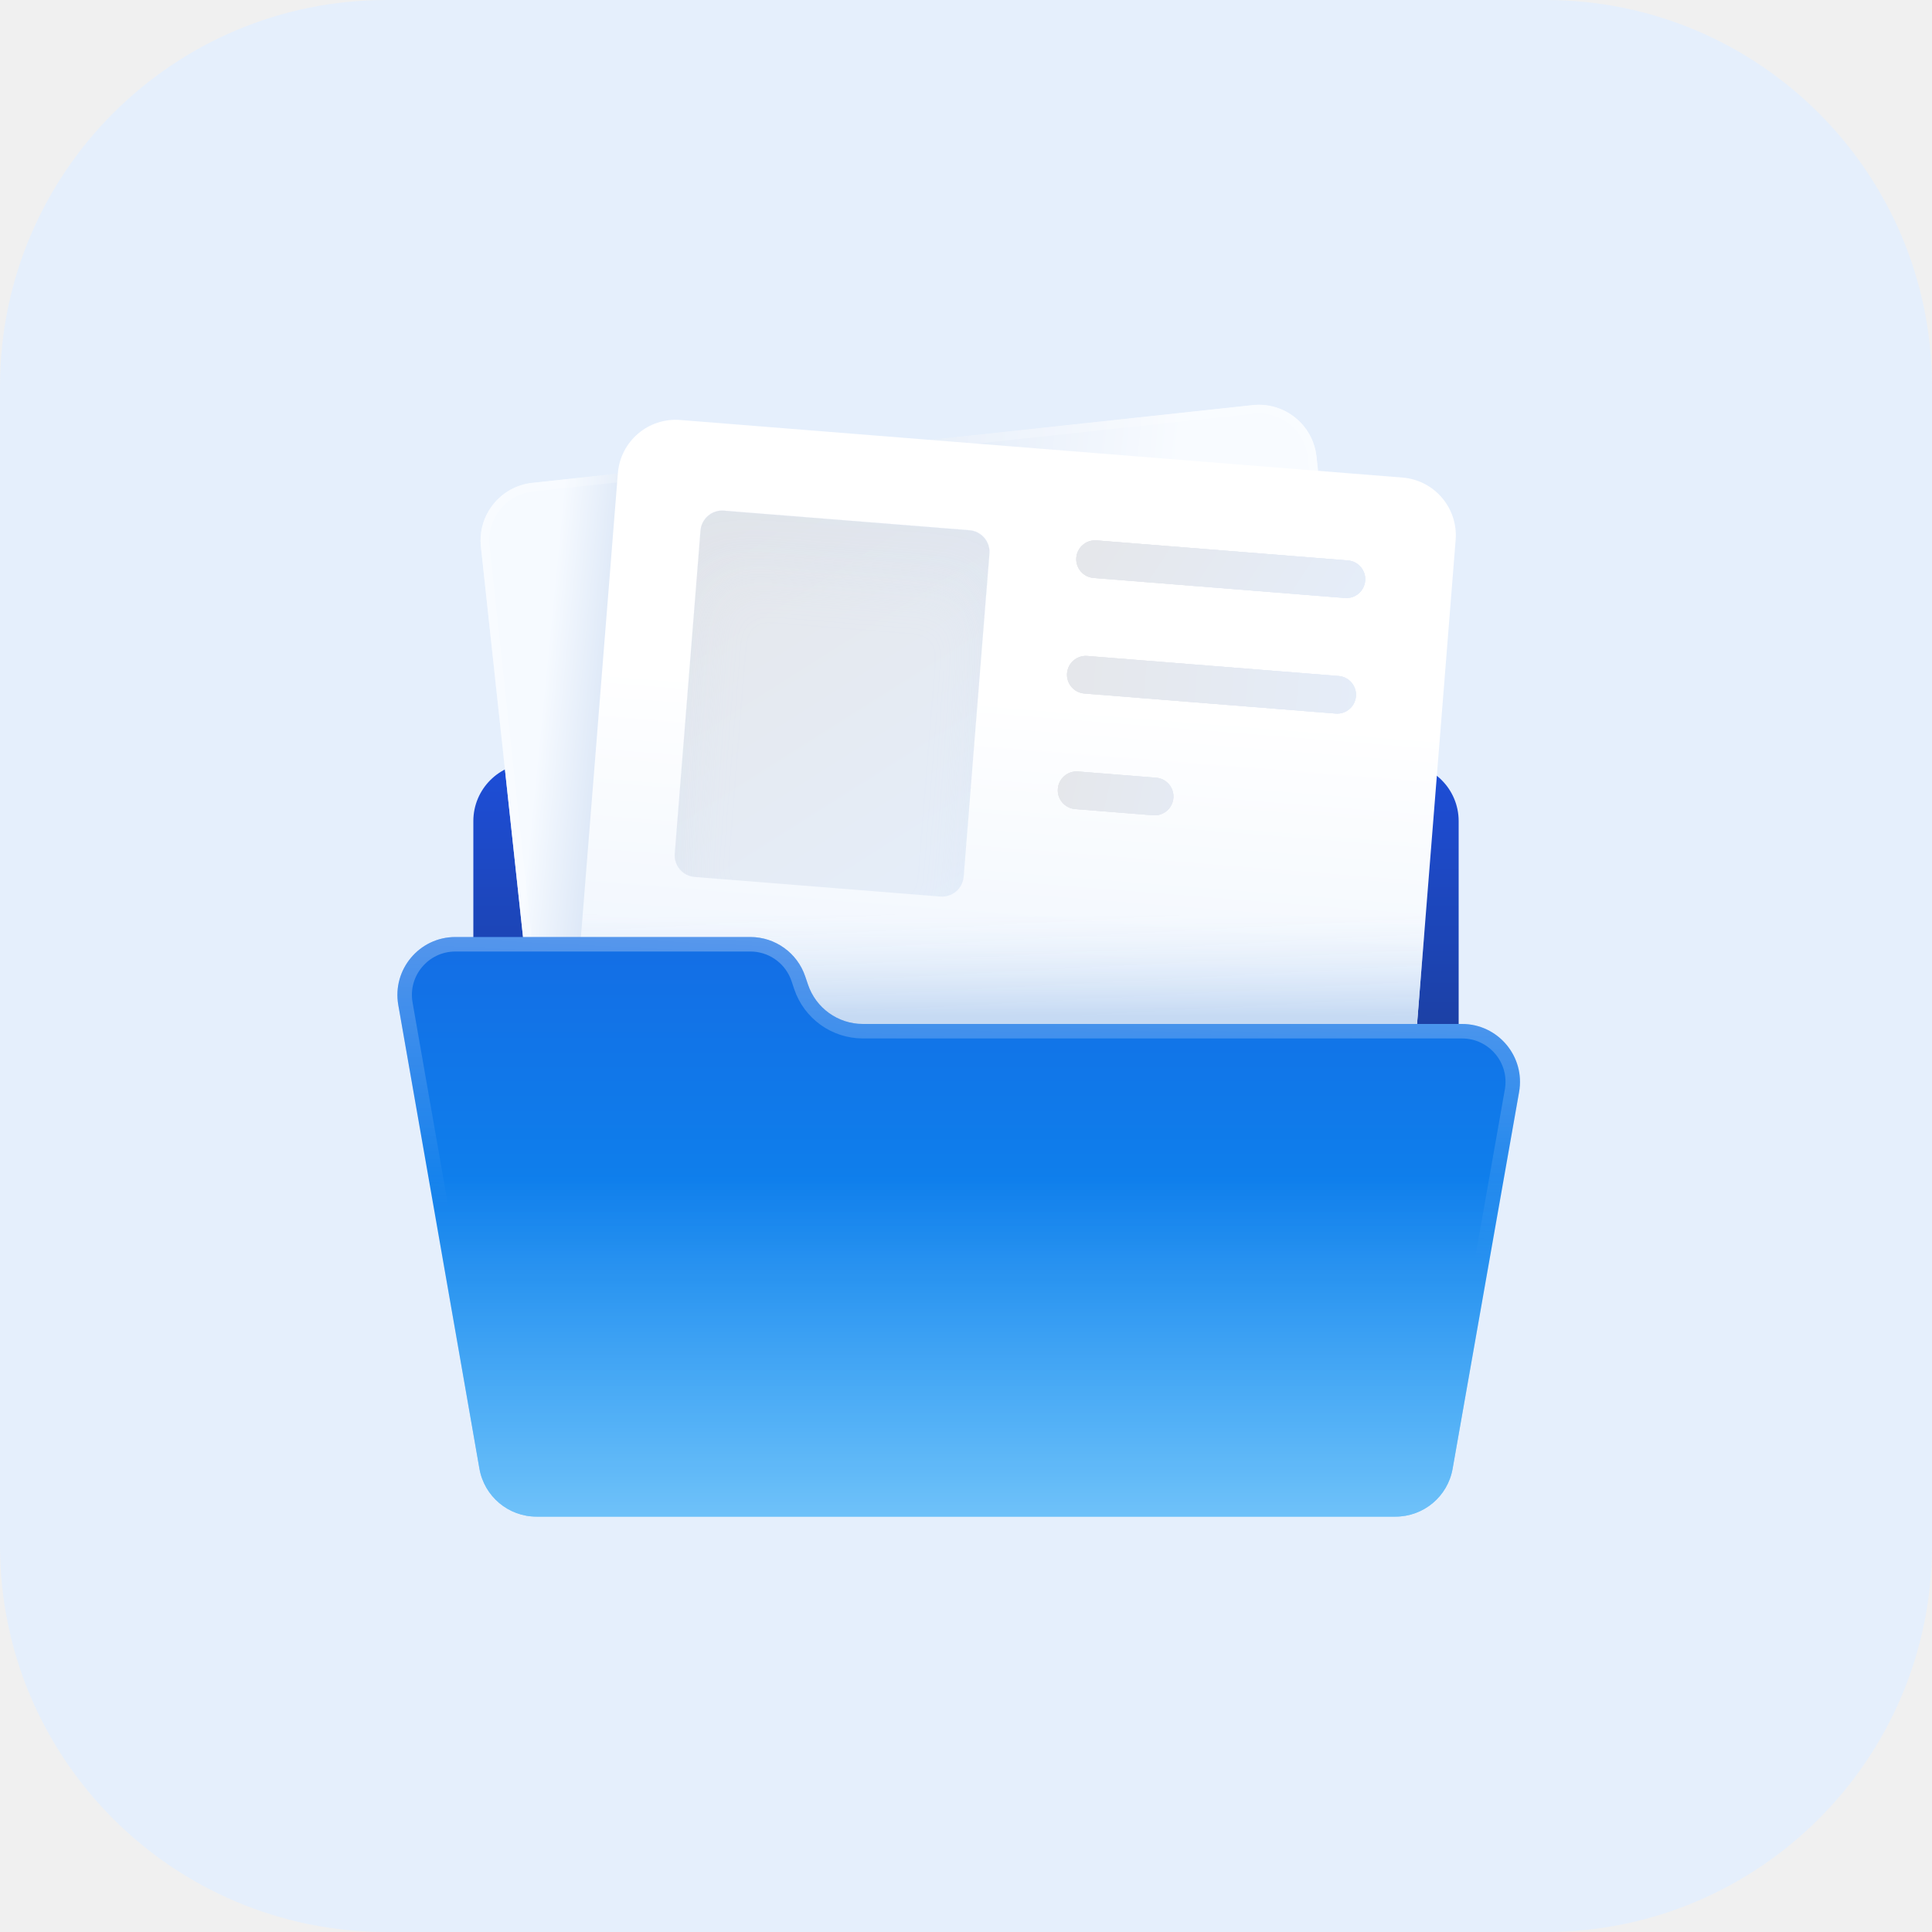
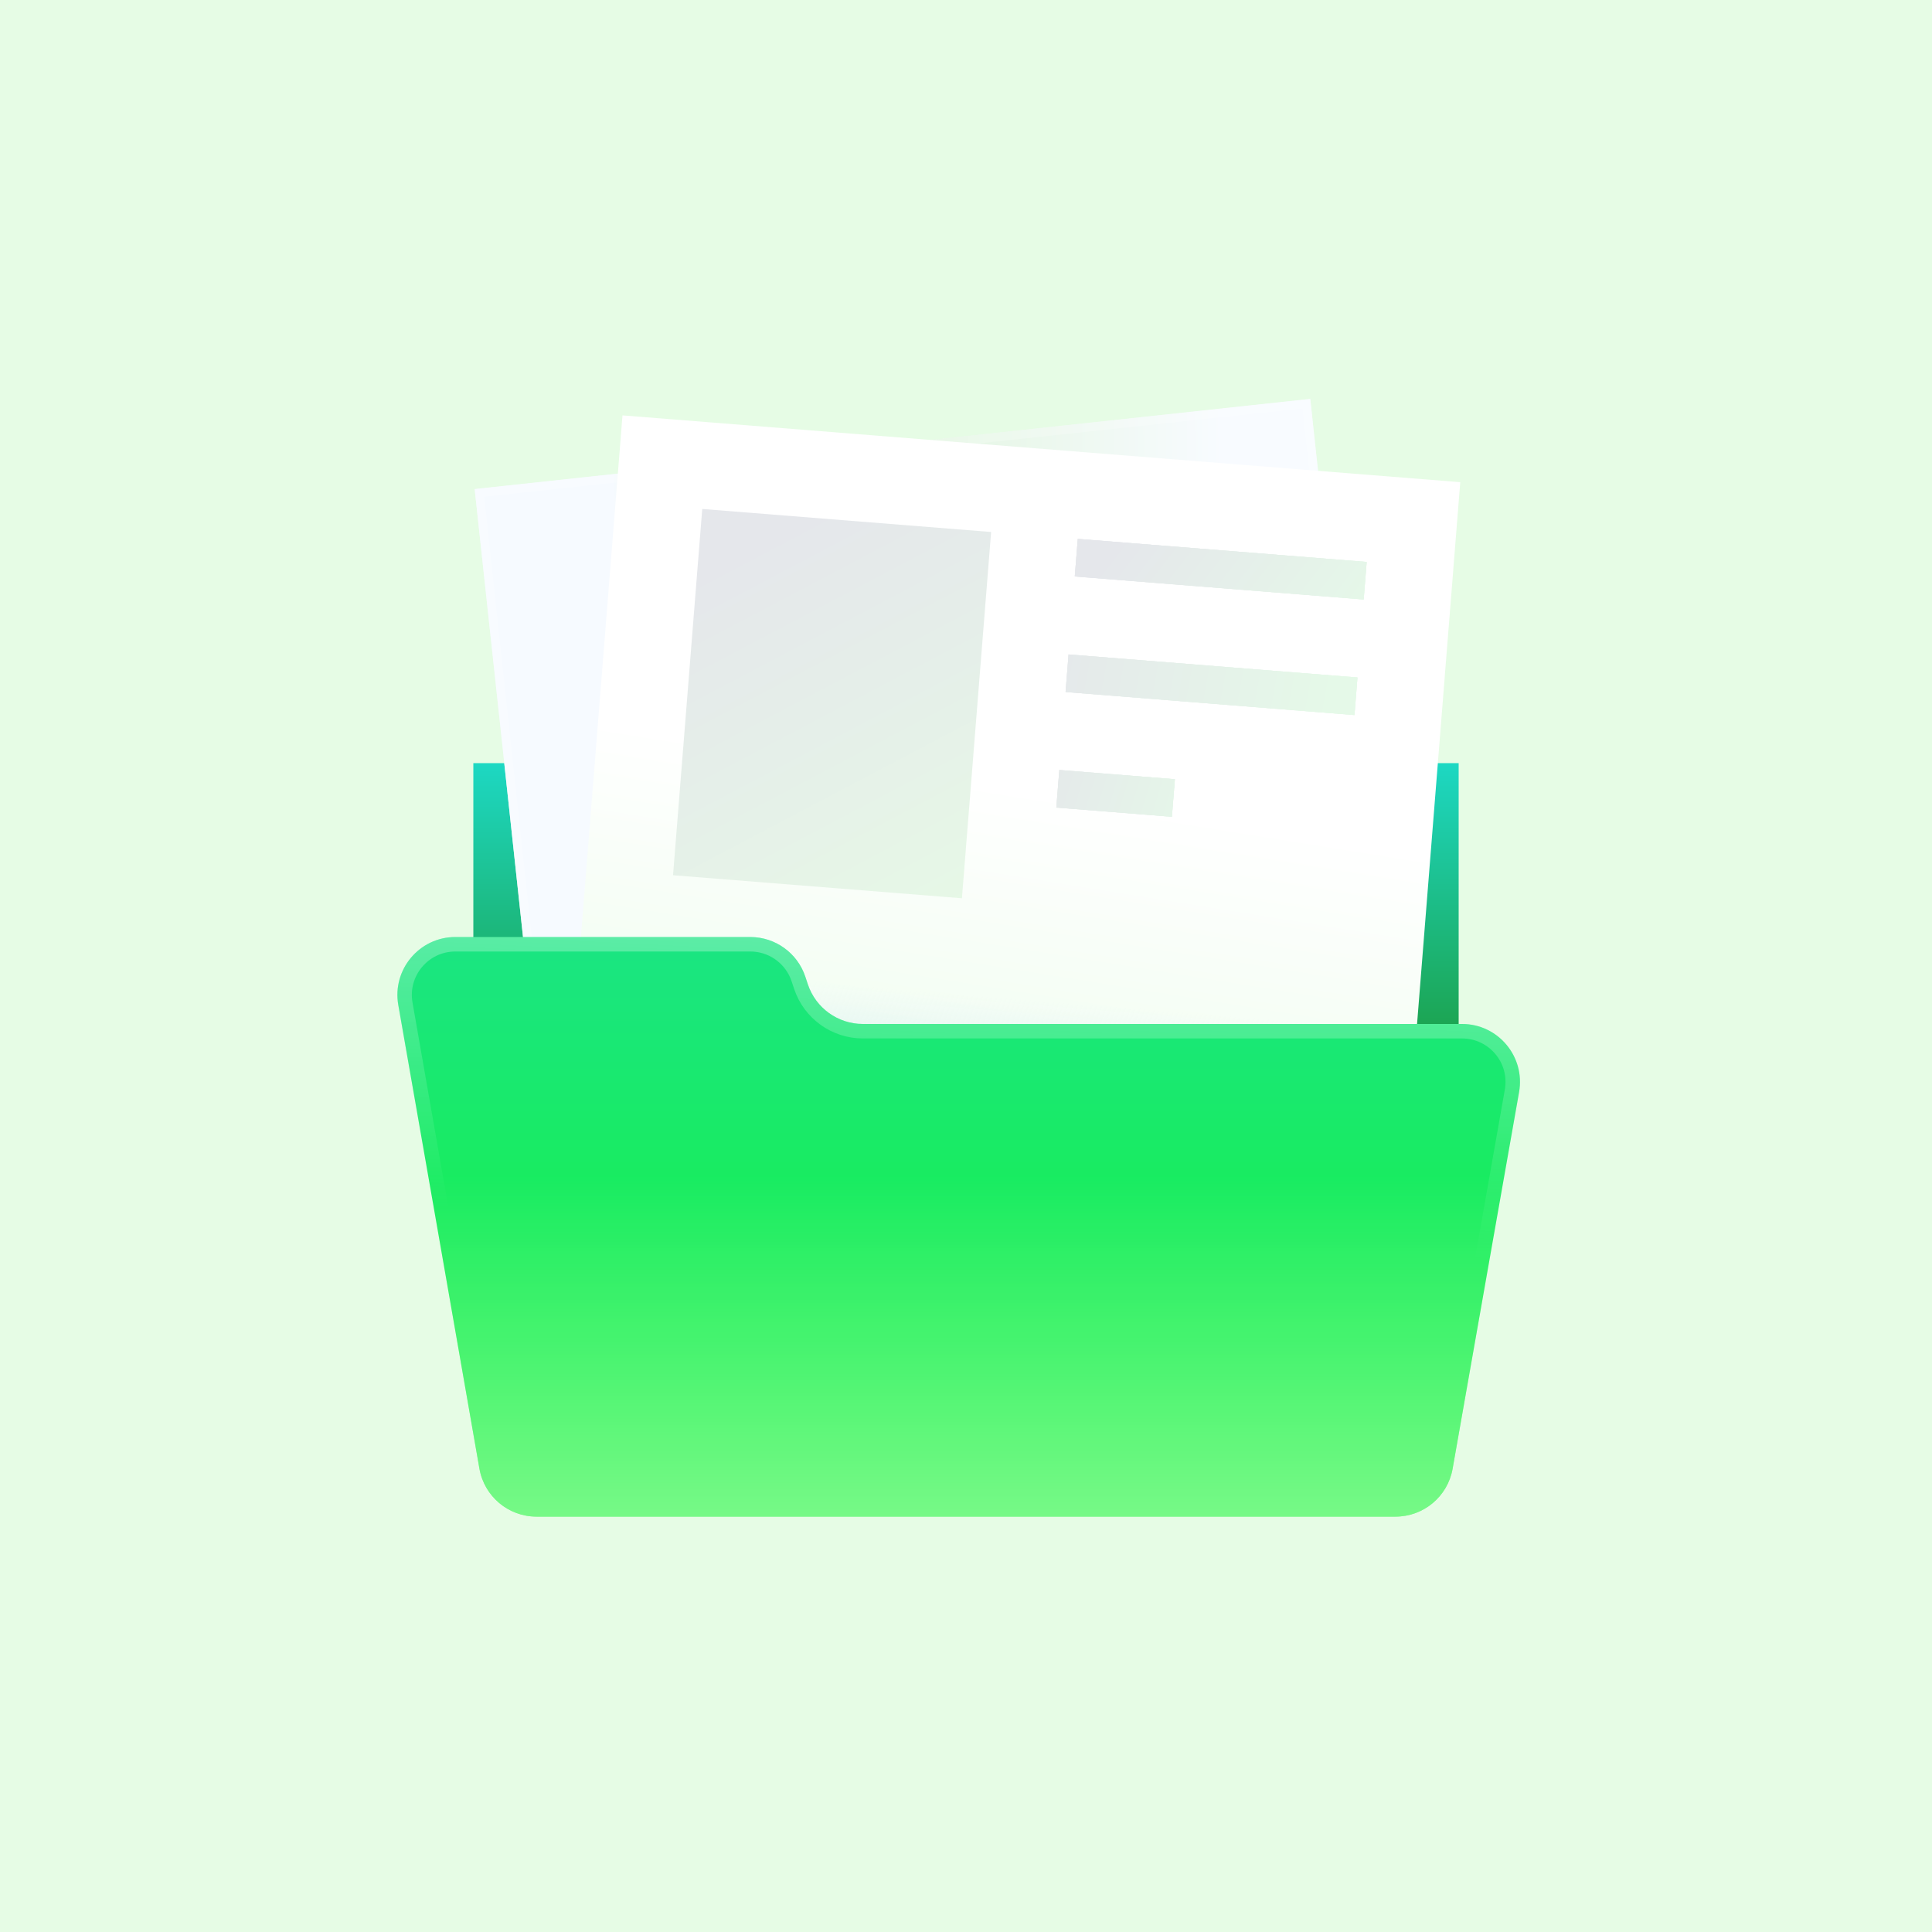
- <svg xmlns="http://www.w3.org/2000/svg" width="60" height="60" viewBox="0 0 60 60" fill="none">
-   <g clip-path="url(#clip0_170_10866)">
-     <rect width="60" height="60" rx="12" fill="#E5EFFC" />
-     <g clip-path="url(#clip1_170_10866)">
-       <rect x="14.7" y="23.7" width="30.6" height="15.3" rx="1.8" fill="url(#paint0_linear_170_10866)" />
-       <rect x="14.742" y="15.195" width="26.1" height="23.903" rx="1.8" transform="rotate(-6.1576 14.7422 15.1948)" fill="url(#paint1_linear_170_10866)" fill-opacity="0.7" />
-       <rect x="14.742" y="15.187" width="26.1" height="23.911" rx="1.8" transform="rotate(-6.1576 14.7422 15.1869)" fill="url(#paint2_linear_170_10866)" />
-       <rect x="14.891" y="15.307" width="25.83" height="23.641" rx="1.665" transform="rotate(-6.1576 14.8909 15.3067)" stroke="white" stroke-opacity="0.2" stroke-width="0.27" />
-       <rect x="19.332" y="12.9" width="26.1" height="24.3" rx="1.8" transform="rotate(4.55844 19.3318 12.9)" fill="url(#paint3_linear_170_10866)" />
-       <rect x="18.349" y="25.228" width="26.1" height="8.054" rx="1.8" transform="rotate(4.55844 18.3492 25.2284)" fill="url(#paint4_linear_170_10866)" />
-       <g filter="url(#filter0_i_170_10866)">
-         <rect x="21.809" y="15.806" width="9" height="11.411" rx="0.675" transform="rotate(4.55844 21.8086 15.8061)" fill="url(#paint5_linear_170_10866)" />
+ <svg xmlns="http://www.w3.org/2000/svg" version="1.1" width="60" height="60" viewBox="0,0,256,256">
+   <defs>
+     <clipPath id="clip-1">
+       <rect x="0" y="0" width="60" height="60" rx="12" ry="0" id="clip0_170_10866" fill="none" stroke="none" stroke-width="1" />
+     </clipPath>
+     <clipPath id="clip-2">
+       <rect x="12" y="12" width="36" height="36" id="clip1_170_10866" fill="none" stroke="none" stroke-width="1" />
+     </clipPath>
+     <linearGradient x1="30" y1="23.7" x2="30" y2="32.011" gradientUnits="userSpaceOnUse" id="color-1">
+       <stop offset="0" stop-color="#1dd8c3" />
+       <stop offset="1" stop-color="#1ca451" />
+     </linearGradient>
+     <linearGradient x1="27.717" y1="13.795" x2="30.281" y2="37.56" gradientUnits="userSpaceOnUse" id="color-2">
+       <stop offset="0" stop-color="#f6faff" />
+       <stop offset="1" stop-color="#d5f2ce" />
+     </linearGradient>
+     <linearGradient x1="35.876" y1="22.139" x2="16.995" y2="20.279" gradientUnits="userSpaceOnUse" id="color-3">
+       <stop offset="0" stop-color="#f8fbff" />
+       <stop offset="0.835" stop-color="#d5f2ce" />
+       <stop offset="1" stop-color="#f6faff" />
+     </linearGradient>
+     <linearGradient x1="32.341" y1="13.937" x2="30.409" y2="38.16" gradientUnits="userSpaceOnUse" id="color-4">
+       <stop offset="0.321" stop-color="#ffffff" />
+       <stop offset="1" stop-color="#e6fce5" />
+     </linearGradient>
+     <linearGradient x1="31.358" y1="26.266" x2="31.35" y2="32.011" gradientUnits="userSpaceOnUse" id="color-5">
+       <stop offset="0.372" stop-color="#e5effc" stop-opacity="0" />
+       <stop offset="0.918" stop-color="#c6f3e1" />
+     </linearGradient>
+     <linearGradient x1="22.35" y1="16.5" x2="30.9" y2="30" gradientUnits="userSpaceOnUse" id="color-6">
+       <stop offset="0" stop-color="#e5e7eb" />
+       <stop offset="1" stop-color="#e6fce5" />
+     </linearGradient>
+     <linearGradient x1="33.619" y1="17.617" x2="40.14" y2="21.895" gradientUnits="userSpaceOnUse" id="color-7">
+       <stop offset="0" stop-color="#e5e7eb" />
+       <stop offset="1" stop-color="#e5f9e8" />
+     </linearGradient>
+     <linearGradient x1="33.169" y1="21.212" x2="42.614" y2="22.151" gradientUnits="userSpaceOnUse" id="color-8">
+       <stop offset="0" stop-color="#e5e7eb" />
+       <stop offset="1" stop-color="#e5f9e8" />
+     </linearGradient>
+     <linearGradient x1="39.011" y1="24.913" x2="33.076" y2="23.591" gradientUnits="userSpaceOnUse" id="color-9">
+       <stop offset="0" stop-color="#e5f9e8" />
+       <stop offset="1" stop-color="#e5e7eb" />
+     </linearGradient>
+     <linearGradient x1="33.619" y1="17.617" x2="40.14" y2="21.895" gradientUnits="userSpaceOnUse" id="color-10">
+       <stop offset="0" stop-color="#e5e7eb" />
+       <stop offset="1" stop-color="#e5f9e8" />
+     </linearGradient>
+     <linearGradient x1="33.169" y1="21.212" x2="42.614" y2="22.151" gradientUnits="userSpaceOnUse" id="color-11">
+       <stop offset="0" stop-color="#e5e7eb" />
+       <stop offset="1" stop-color="#e5f9e8" />
+     </linearGradient>
+     <linearGradient x1="39.011" y1="24.913" x2="33.076" y2="23.591" gradientUnits="userSpaceOnUse" id="color-12">
+       <stop offset="0" stop-color="#e5f9e8" />
+       <stop offset="1" stop-color="#e5e7eb" />
+     </linearGradient>
+     <linearGradient x1="33.619" y1="17.617" x2="40.14" y2="21.895" gradientUnits="userSpaceOnUse" id="color-13">
+       <stop offset="0" stop-color="#e5e7eb" />
+       <stop offset="1" stop-color="#e5f9e8" />
+     </linearGradient>
+     <linearGradient x1="33.169" y1="21.212" x2="42.614" y2="22.151" gradientUnits="userSpaceOnUse" id="color-14">
+       <stop offset="0" stop-color="#e5e7eb" />
+       <stop offset="1" stop-color="#e5f9e8" />
+     </linearGradient>
+     <linearGradient x1="39.011" y1="24.913" x2="33.076" y2="23.591" gradientUnits="userSpaceOnUse" id="color-15">
+       <stop offset="0" stop-color="#e5f9e8" />
+       <stop offset="1" stop-color="#e5e7eb" />
+     </linearGradient>
+     <linearGradient x1="29.775" y1="14.911" x2="29.775" y2="58.111" gradientUnits="userSpaceOnUse" id="color-16">
+       <stop offset="0" stop-color="#1dd8c3" />
+       <stop offset="1" stop-color="#14ff00" />
+     </linearGradient>
+     <linearGradient x1="29.775" y1="36.511" x2="29.775" y2="51.81" gradientUnits="userSpaceOnUse" id="color-17">
+       <stop offset="0" stop-color="#ffffff" stop-opacity="0" />
+       <stop offset="1" stop-color="#ffffff" />
+     </linearGradient>
+     <linearGradient x1="30.221" y1="29.1" x2="29.329" y2="47.1" gradientUnits="userSpaceOnUse" id="color-18">
+       <stop offset="0" stop-color="#ffffff" />
+       <stop offset="0.512" stop-color="#ffffff" stop-opacity="0" />
+     </linearGradient>
+   </defs>
+   <g fill="none" fill-rule="nonzero" stroke="none" stroke-width="none" stroke-linecap="butt" stroke-linejoin="miter" stroke-miterlimit="10" stroke-dasharray="" stroke-dashoffset="0" font-family="none" font-weight="none" font-size="none" text-anchor="none" style="mix-blend-mode: normal">
+     <g transform="scale(4.26667,4.26667)">
+       <g clip-path="url(#clip-1)">
+         <rect x="0" y="0" width="60" height="60" rx="12" ry="0" fill="#e6fce5" stroke="none" stroke-width="1" />
+         <g clip-path="url(#clip-2)">
+           <rect x="14.7" y="23.7" width="30.6" height="15.3" rx="1.8" ry="0" fill="url(#color-1)" stroke="none" stroke-width="1" />
+           <rect x="13.027" y="16.688" transform="rotate(-6.1576)" width="26.1" height="23.903" rx="1.8" ry="0" fill-opacity="0.7" fill="url(#color-2)" stroke="none" stroke-width="1" />
+           <rect x="13.028" y="16.681" transform="rotate(-6.1576)" width="26.1" height="23.911" rx="1.8" ry="0" fill="url(#color-3)" stroke="none" stroke-width="1" />
+           <rect x="13.163" y="16.816" transform="rotate(-6.1576)" width="25.83" height="23.641" rx="1.665" ry="0" fill="none" stroke-opacity="0.2" stroke="#ffffff" stroke-width="0.27" />
+           <rect x="20.296" y="11.323" transform="rotate(4.55844)" width="26.1" height="24.3" rx="1.8" ry="0" fill="url(#color-4)" stroke="none" stroke-width="1" />
+           <rect x="20.296" y="23.69" transform="rotate(4.55844)" width="26.1" height="8.054" rx="1.8" ry="0" fill="url(#color-5)" stroke="none" stroke-width="1" />
+           <g fill="url(#color-6)" stroke="none" stroke-width="1">
+             <rect x="22.996" y="14.023" transform="rotate(4.55844)" width="9" height="11.411" rx="0.675" ry="0" />
+           </g>
+           <rect x="34.696" y="14.023" transform="rotate(4.55844)" width="9" height="1.17" rx="0.585" ry="0" fill="url(#color-7)" stroke="none" stroke-width="1" />
+           <rect x="34.696" y="17.623" transform="rotate(4.55844)" width="9" height="1.17" rx="0.585" ry="0" fill="url(#color-8)" stroke="none" stroke-width="1" />
+           <rect x="34.695" y="21.223" transform="rotate(4.55844)" width="3.6" height="1.17" rx="0.585" ry="0" fill="url(#color-9)" stroke="none" stroke-width="1" />
+           <g fill="url(#color-10)" stroke="none" stroke-width="1">
+             <rect x="34.696" y="14.023" transform="rotate(4.55844)" width="9" height="1.17" rx="0.585" ry="0" />
+           </g>
+           <g fill="url(#color-11)" stroke="none" stroke-width="1">
+             <rect x="34.696" y="17.623" transform="rotate(4.55844)" width="9" height="1.17" rx="0.585" ry="0" />
+           </g>
+           <g fill="url(#color-12)" stroke="none" stroke-width="1">
+             <rect x="34.695" y="21.223" transform="rotate(4.55844)" width="3.6" height="1.17" rx="0.585" ry="0" />
+           </g>
+           <g fill="url(#color-13)" stroke="none" stroke-width="1">
+             <rect x="34.696" y="14.023" transform="rotate(4.55844)" width="9" height="1.17" rx="0.585" ry="0" />
+           </g>
+           <g fill="url(#color-14)" stroke="none" stroke-width="1">
+             <rect x="34.696" y="17.623" transform="rotate(4.55844)" width="9" height="1.17" rx="0.585" ry="0" />
+           </g>
+           <g fill="url(#color-15)" stroke="none" stroke-width="1">
+             <rect x="34.695" y="21.223" transform="rotate(4.55844)" width="3.6" height="1.17" rx="0.585" ry="0" />
+           </g>
+           <path d="M12.369,31.21c-0.193,-1.101 0.655,-2.11 1.773,-2.11h9.16c0.775,0 1.463,0.496 1.708,1.231l0.079,0.238c0.245,0.735 0.933,1.231 1.708,1.231h18.607c1.119,0 1.967,1.011 1.773,2.113l-2.065,11.7c-0.152,0.86 -0.899,1.487 -1.773,1.487h-26.677c-0.875,0 -1.622,-0.628 -1.773,-1.49z" fill="url(#color-16)" stroke="none" stroke-width="1" />
+           <path d="M12.369,31.21c-0.193,-1.101 0.655,-2.11 1.773,-2.11h9.16c0.775,0 1.463,0.496 1.708,1.231l0.079,0.238c0.245,0.735 0.933,1.231 1.708,1.231h18.607c1.119,0 1.967,1.011 1.773,2.113l-2.065,11.7c-0.152,0.86 -0.899,1.487 -1.773,1.487h-26.677c-0.875,0 -1.622,-0.628 -1.773,-1.49z" fill-opacity="0.6" fill="url(#color-17)" stroke="none" stroke-width="1" />
+           <path d="M14.143,29.325h9.16c0.635,0 1.204,0.382 1.449,0.959l0.045,0.118l0.079,0.238c0.276,0.827 1.05,1.385 1.922,1.385h18.606c0.979,0 1.722,0.884 1.552,1.849l-2.066,11.7c-0.133,0.753 -0.786,1.302 -1.551,1.302h-26.678c-0.765,-0 -1.419,-0.55 -1.551,-1.304l-2.521,-14.4c-0.169,-0.964 0.573,-1.847 1.552,-1.847z" fill="none" stroke-opacity="0.3" stroke="url(#color-18)" stroke-width="0.45" />
+         </g>
      </g>
-       <rect x="33.472" y="16.736" width="9" height="1.17" rx="0.585" transform="rotate(4.55844 33.4717 16.736)" fill="url(#paint6_linear_170_10866)" />
-       <rect x="33.185" y="20.325" width="9" height="1.17" rx="0.585" transform="rotate(4.55844 33.1852 20.3246)" fill="url(#paint7_linear_170_10866)" />
-       <rect x="32.899" y="23.913" width="3.6" height="1.17" rx="0.585" transform="rotate(4.55844 32.8986 23.9131)" fill="url(#paint8_linear_170_10866)" />
-       <g style="">
-         <rect x="33.472" y="16.736" width="9" height="1.17" rx="0.585" transform="rotate(4.55844 33.4717 16.736)" fill="url(#paint9_linear_170_10866)" />
-       </g>
-       <g style="">
-         <rect x="33.185" y="20.325" width="9" height="1.17" rx="0.585" transform="rotate(4.55844 33.1852 20.3246)" fill="url(#paint10_linear_170_10866)" />
-       </g>
-       <g style="">
-         <rect x="32.899" y="23.913" width="3.6" height="1.17" rx="0.585" transform="rotate(4.55844 32.8986 23.9131)" fill="url(#paint11_linear_170_10866)" />
-       </g>
-       <g style="">
-         <rect x="33.472" y="16.736" width="9" height="1.17" rx="0.585" transform="rotate(4.55844 33.4717 16.736)" fill="url(#paint12_linear_170_10866)" />
-       </g>
-       <g style="">
-         <rect x="33.185" y="20.325" width="9" height="1.17" rx="0.585" transform="rotate(4.55844 33.1852 20.3246)" fill="url(#paint13_linear_170_10866)" />
-       </g>
-       <g style="">
-         <rect x="32.899" y="23.913" width="3.6" height="1.17" rx="0.585" transform="rotate(4.55844 32.8986 23.9131)" fill="url(#paint14_linear_170_10866)" />
-       </g>
-       <path d="M12.369 31.21C12.177 30.109 13.024 29.1 14.142 29.1H23.303C24.077 29.1 24.765 29.596 25.01 30.331L25.09 30.569C25.335 31.304 26.023 31.8 26.797 31.8H45.404C46.524 31.8 47.372 32.811 47.177 33.913L45.112 45.613C44.961 46.473 44.213 47.1 43.34 47.1H16.662C15.788 47.1 15.04 46.472 14.889 45.61L12.369 31.21Z" fill="url(#paint15_linear_170_10866)" />
-       <path d="M12.369 31.21C12.177 30.109 13.024 29.1 14.142 29.1H23.303C24.077 29.1 24.765 29.596 25.01 30.331L25.09 30.569C25.335 31.304 26.023 31.8 26.797 31.8H45.404C46.524 31.8 47.372 32.811 47.177 33.913L45.112 45.613C44.961 46.473 44.213 47.1 43.34 47.1H16.662C15.788 47.1 15.04 46.472 14.889 45.61L12.369 31.21Z" fill="url(#paint16_linear_170_10866)" fill-opacity="0.6" />
-       <path d="M14.143 29.325H23.303C23.938 29.325 24.507 29.706 24.752 30.284L24.797 30.402L24.876 30.64C25.152 31.467 25.926 32.025 26.798 32.025H45.404C46.383 32.025 47.126 32.909 46.956 33.873L44.891 45.574C44.758 46.326 44.104 46.875 43.34 46.875H16.662C15.897 46.875 15.243 46.325 15.111 45.572L12.591 31.171C12.422 30.208 13.164 29.325 14.143 29.325Z" stroke="url(#paint17_linear_170_10866)" stroke-opacity="0.3" stroke-width="0.45" />
    </g>
  </g>
-   <defs>
-     <filter id="filter0_i_170_10866" x="20.953" y="15.858" width="9.775" height="13.787" filterUnits="userSpaceOnUse" color-interpolation-filters="sRGB">
-       <feFlood flood-opacity="0" result="BackgroundImageFix" />
-       <feBlend mode="normal" in="SourceGraphic" in2="BackgroundImageFix" result="shape" />
-       <feColorMatrix in="SourceAlpha" type="matrix" values="0 0 0 0 0 0 0 0 0 0 0 0 0 0 0 0 0 0 127 0" result="hardAlpha" />
-       <feOffset dy="1.8" />
-       <feGaussianBlur stdDeviation="0.9" />
-       <feComposite in2="hardAlpha" operator="arithmetic" k2="-1" k3="1" />
-       <feColorMatrix type="matrix" values="0 0 0 0 0.898 0 0 0 0 0.937 0 0 0 0 0.988 0 0 0 0.2 0" />
-       <feBlend mode="multiply" in2="shape" result="effect1_innerShadow_170_10866" />
-     </filter>
-     <linearGradient id="paint0_linear_170_10866" x1="30" y1="23.7" x2="30" y2="32.011" gradientUnits="userSpaceOnUse">
-       <stop stop-color="#1D4ED8" />
-       <stop offset="1" stop-color="#1C40A4" />
-     </linearGradient>
-     <linearGradient id="paint1_linear_170_10866" x1="27.792" y1="15.195" x2="27.792" y2="39.098" gradientUnits="userSpaceOnUse">
-       <stop stop-color="#F6FAFF" />
-       <stop offset="1" stop-color="#CEDDF2" />
-     </linearGradient>
-     <linearGradient id="paint2_linear_170_10866" x1="35.009" y1="24.366" x2="16.435" y2="20.492" gradientUnits="userSpaceOnUse">
-       <stop stop-color="#F8FBFF" />
-       <stop offset="0.835" stop-color="#CEDDF2" />
-       <stop offset="1" stop-color="#F6FAFF" />
-     </linearGradient>
-     <linearGradient id="paint3_linear_170_10866" x1="32.382" y1="12.9" x2="32.382" y2="37.2" gradientUnits="userSpaceOnUse">
-       <stop offset="0.321" stop-color="white" />
-       <stop offset="1" stop-color="#E5EFFC" />
-     </linearGradient>
-     <linearGradient id="paint4_linear_170_10866" x1="31.399" y1="25.228" x2="31.848" y2="30.956" gradientUnits="userSpaceOnUse">
-       <stop offset="0.372" stop-color="#E5EFFC" stop-opacity="0" />
-       <stop offset="0.918" stop-color="#C6DAF3" />
-     </linearGradient>
-     <linearGradient id="paint5_linear_170_10866" x1="22.403" y1="16.455" x2="31.999" y2="29.233" gradientUnits="userSpaceOnUse">
-       <stop stop-color="#E5E7EB" />
-       <stop offset="1" stop-color="#E5EFFC" />
-     </linearGradient>
-     <linearGradient id="paint6_linear_170_10866" x1="33.688" y1="17.603" x2="40.529" y2="21.349" gradientUnits="userSpaceOnUse">
-       <stop stop-color="#E5E7EB" />
-       <stop offset="1" stop-color="#E5EDF9" />
-     </linearGradient>
-     <linearGradient id="paint7_linear_170_10866" x1="33.24" y1="21.211" x2="42.73" y2="21.396" gradientUnits="userSpaceOnUse">
-       <stop stop-color="#E5E7EB" />
-       <stop offset="1" stop-color="#E5EDF9" />
-     </linearGradient>
-     <linearGradient id="paint8_linear_170_10866" x1="39.071" y1="24.424" x2="33.05" y2="23.578" gradientUnits="userSpaceOnUse">
-       <stop stop-color="#E5EDF9" />
-       <stop offset="1" stop-color="#E5E7EB" />
-     </linearGradient>
-     <linearGradient id="paint9_linear_170_10866" x1="33.688" y1="17.603" x2="40.529" y2="21.349" gradientUnits="userSpaceOnUse">
-       <stop stop-color="#E5E7EB" />
-       <stop offset="1" stop-color="#E5EDF9" />
-     </linearGradient>
-     <linearGradient id="paint10_linear_170_10866" x1="33.24" y1="21.211" x2="42.73" y2="21.396" gradientUnits="userSpaceOnUse">
-       <stop stop-color="#E5E7EB" />
-       <stop offset="1" stop-color="#E5EDF9" />
-     </linearGradient>
-     <linearGradient id="paint11_linear_170_10866" x1="39.071" y1="24.424" x2="33.05" y2="23.578" gradientUnits="userSpaceOnUse">
-       <stop stop-color="#E5EDF9" />
-       <stop offset="1" stop-color="#E5E7EB" />
-     </linearGradient>
-     <linearGradient id="paint12_linear_170_10866" x1="33.688" y1="17.603" x2="40.529" y2="21.349" gradientUnits="userSpaceOnUse">
-       <stop stop-color="#E5E7EB" />
-       <stop offset="1" stop-color="#E5EDF9" />
-     </linearGradient>
-     <linearGradient id="paint13_linear_170_10866" x1="33.24" y1="21.211" x2="42.73" y2="21.396" gradientUnits="userSpaceOnUse">
-       <stop stop-color="#E5E7EB" />
-       <stop offset="1" stop-color="#E5EDF9" />
-     </linearGradient>
-     <linearGradient id="paint14_linear_170_10866" x1="39.071" y1="24.424" x2="33.05" y2="23.578" gradientUnits="userSpaceOnUse">
-       <stop stop-color="#E5EDF9" />
-       <stop offset="1" stop-color="#E5E7EB" />
-     </linearGradient>
-     <linearGradient id="paint15_linear_170_10866" x1="29.775" y1="14.911" x2="29.775" y2="58.111" gradientUnits="userSpaceOnUse">
-       <stop stop-color="#1D4ED8" />
-       <stop offset="1" stop-color="#00AEFF" />
-     </linearGradient>
-     <linearGradient id="paint16_linear_170_10866" x1="29.775" y1="36.511" x2="29.775" y2="51.81" gradientUnits="userSpaceOnUse">
-       <stop stop-color="white" stop-opacity="0" />
-       <stop offset="1" stop-color="white" />
-     </linearGradient>
-     <linearGradient id="paint17_linear_170_10866" x1="30.221" y1="29.1" x2="29.329" y2="47.1" gradientUnits="userSpaceOnUse">
-       <stop stop-color="white" />
-       <stop offset="0.512" stop-color="white" stop-opacity="0" />
-     </linearGradient>
-     <clipPath id="clip0_170_10866">
-       <rect width="60" height="60" rx="12" fill="white" />
-     </clipPath>
-     <clipPath id="clip1_170_10866">
-       <rect width="36" height="36" fill="white" transform="translate(12 12)" />
-     </clipPath>
-   </defs>
</svg>
